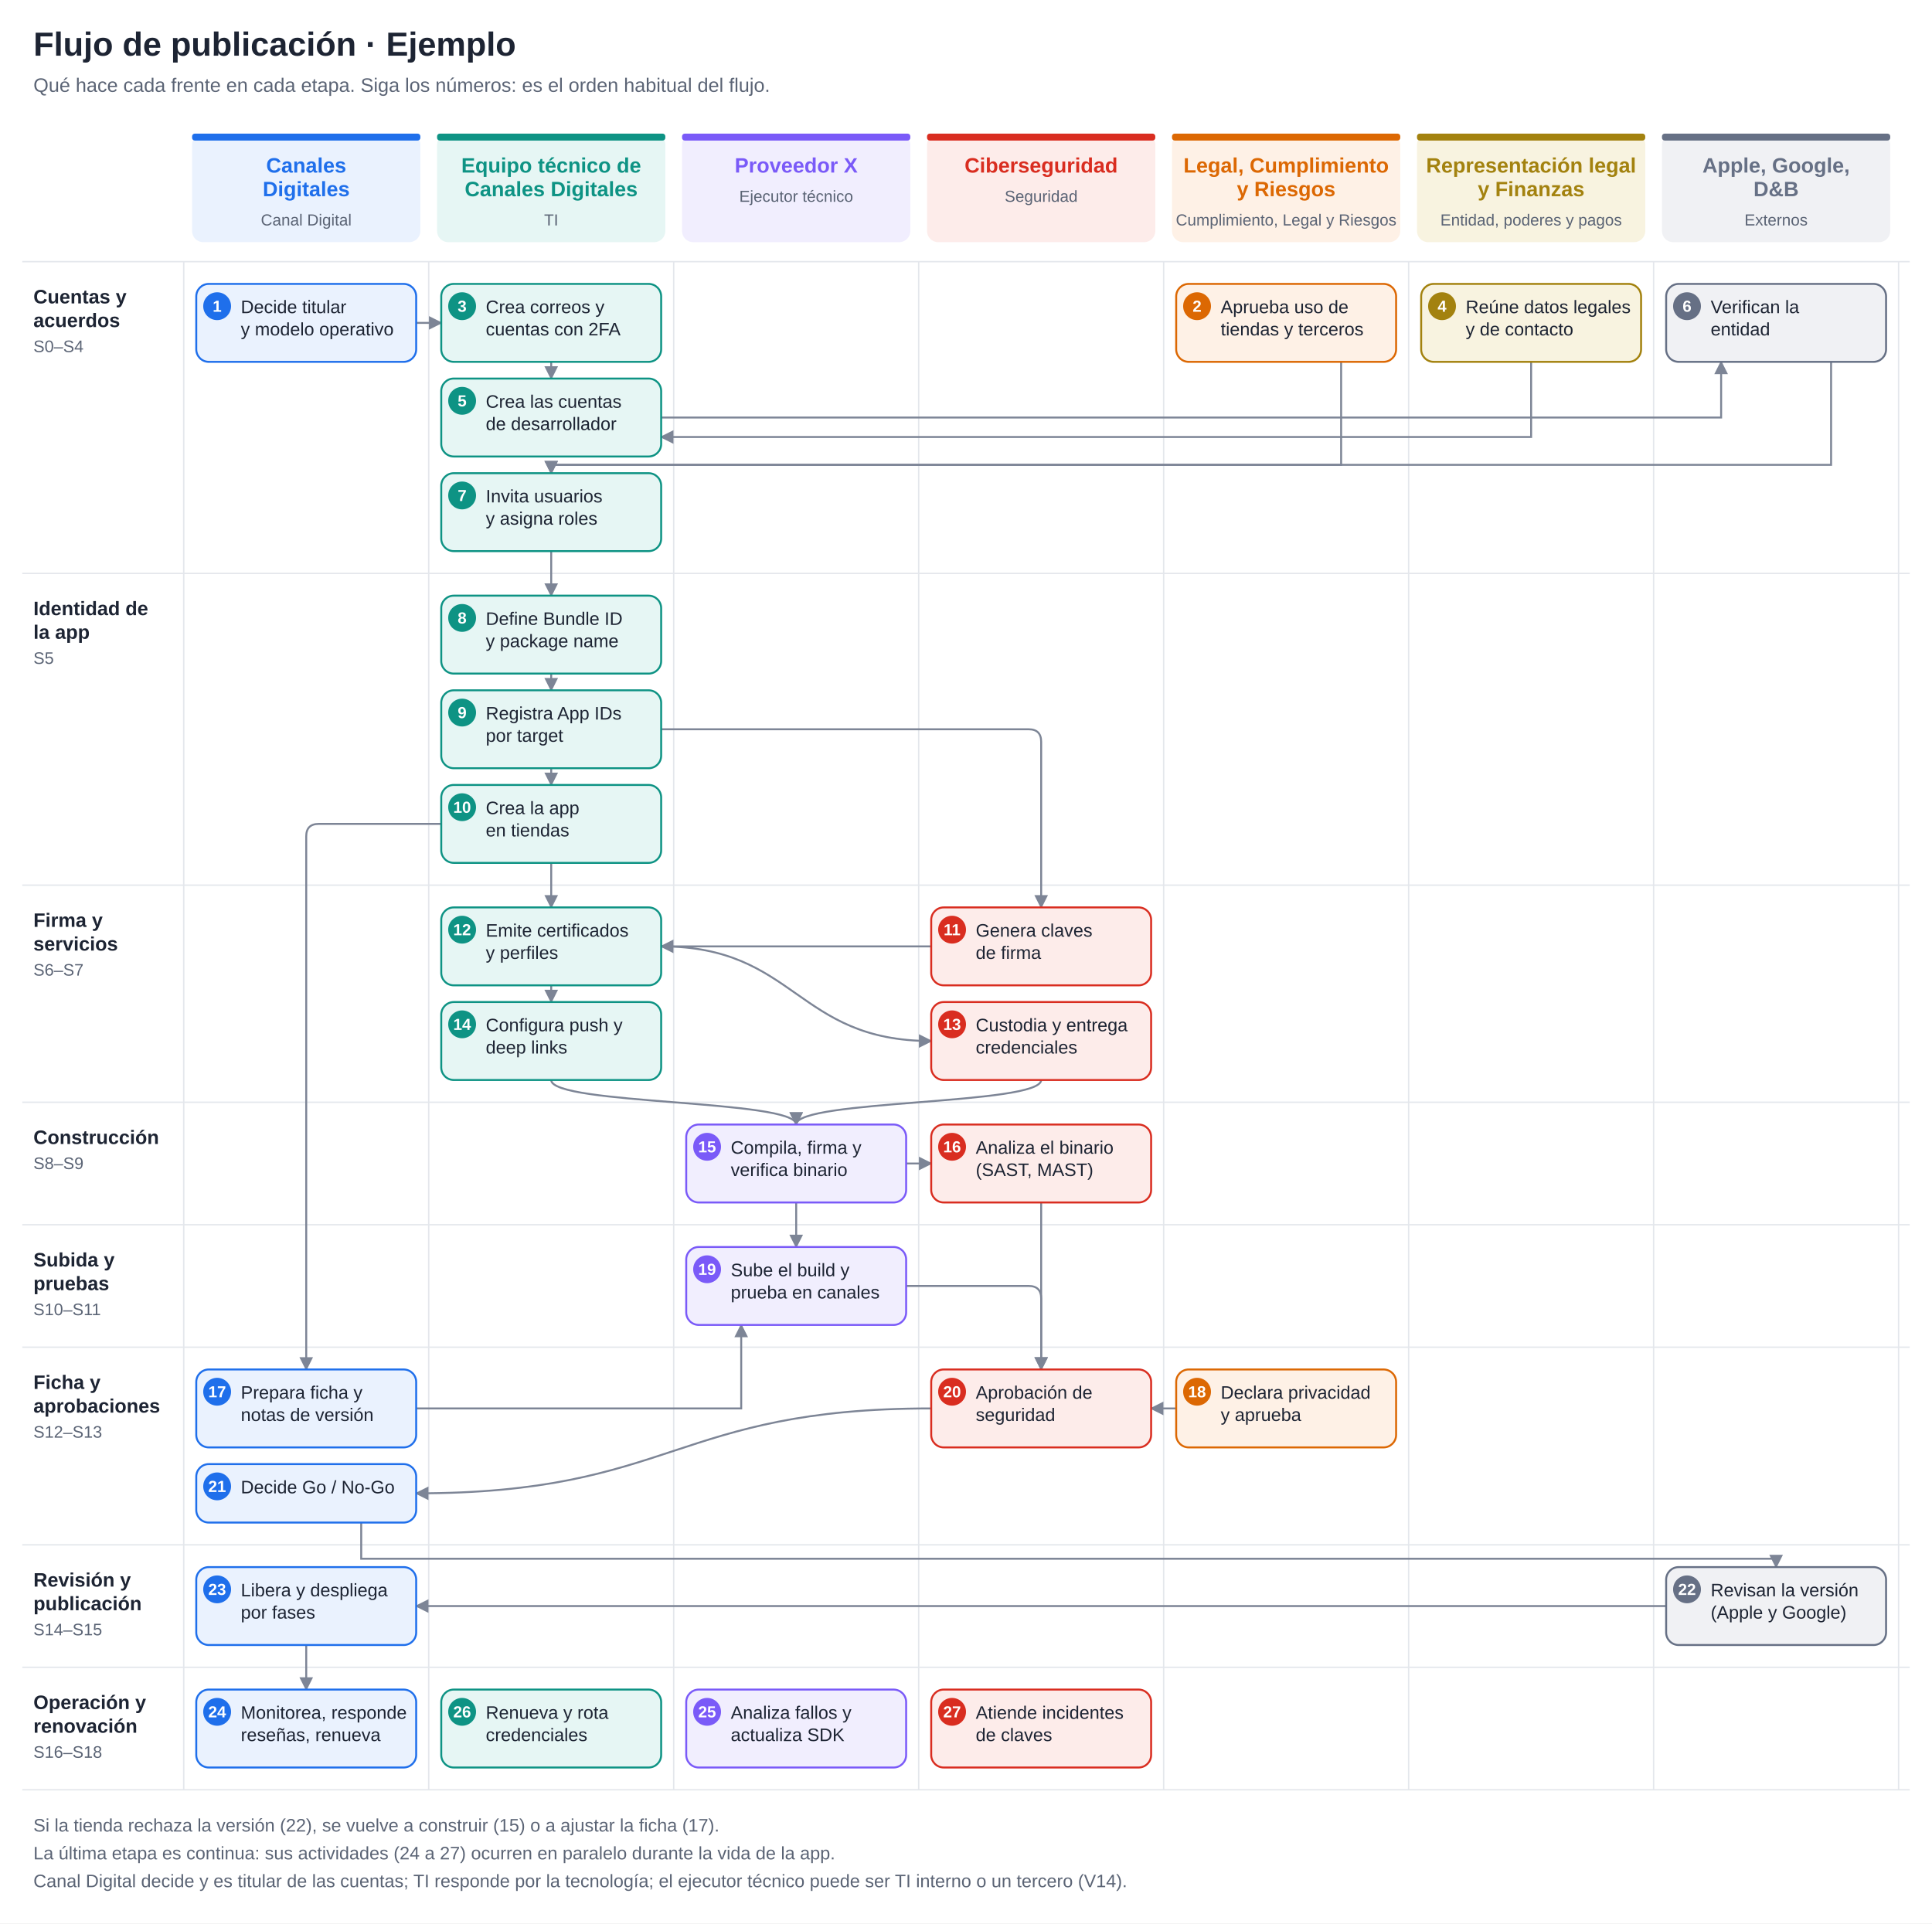
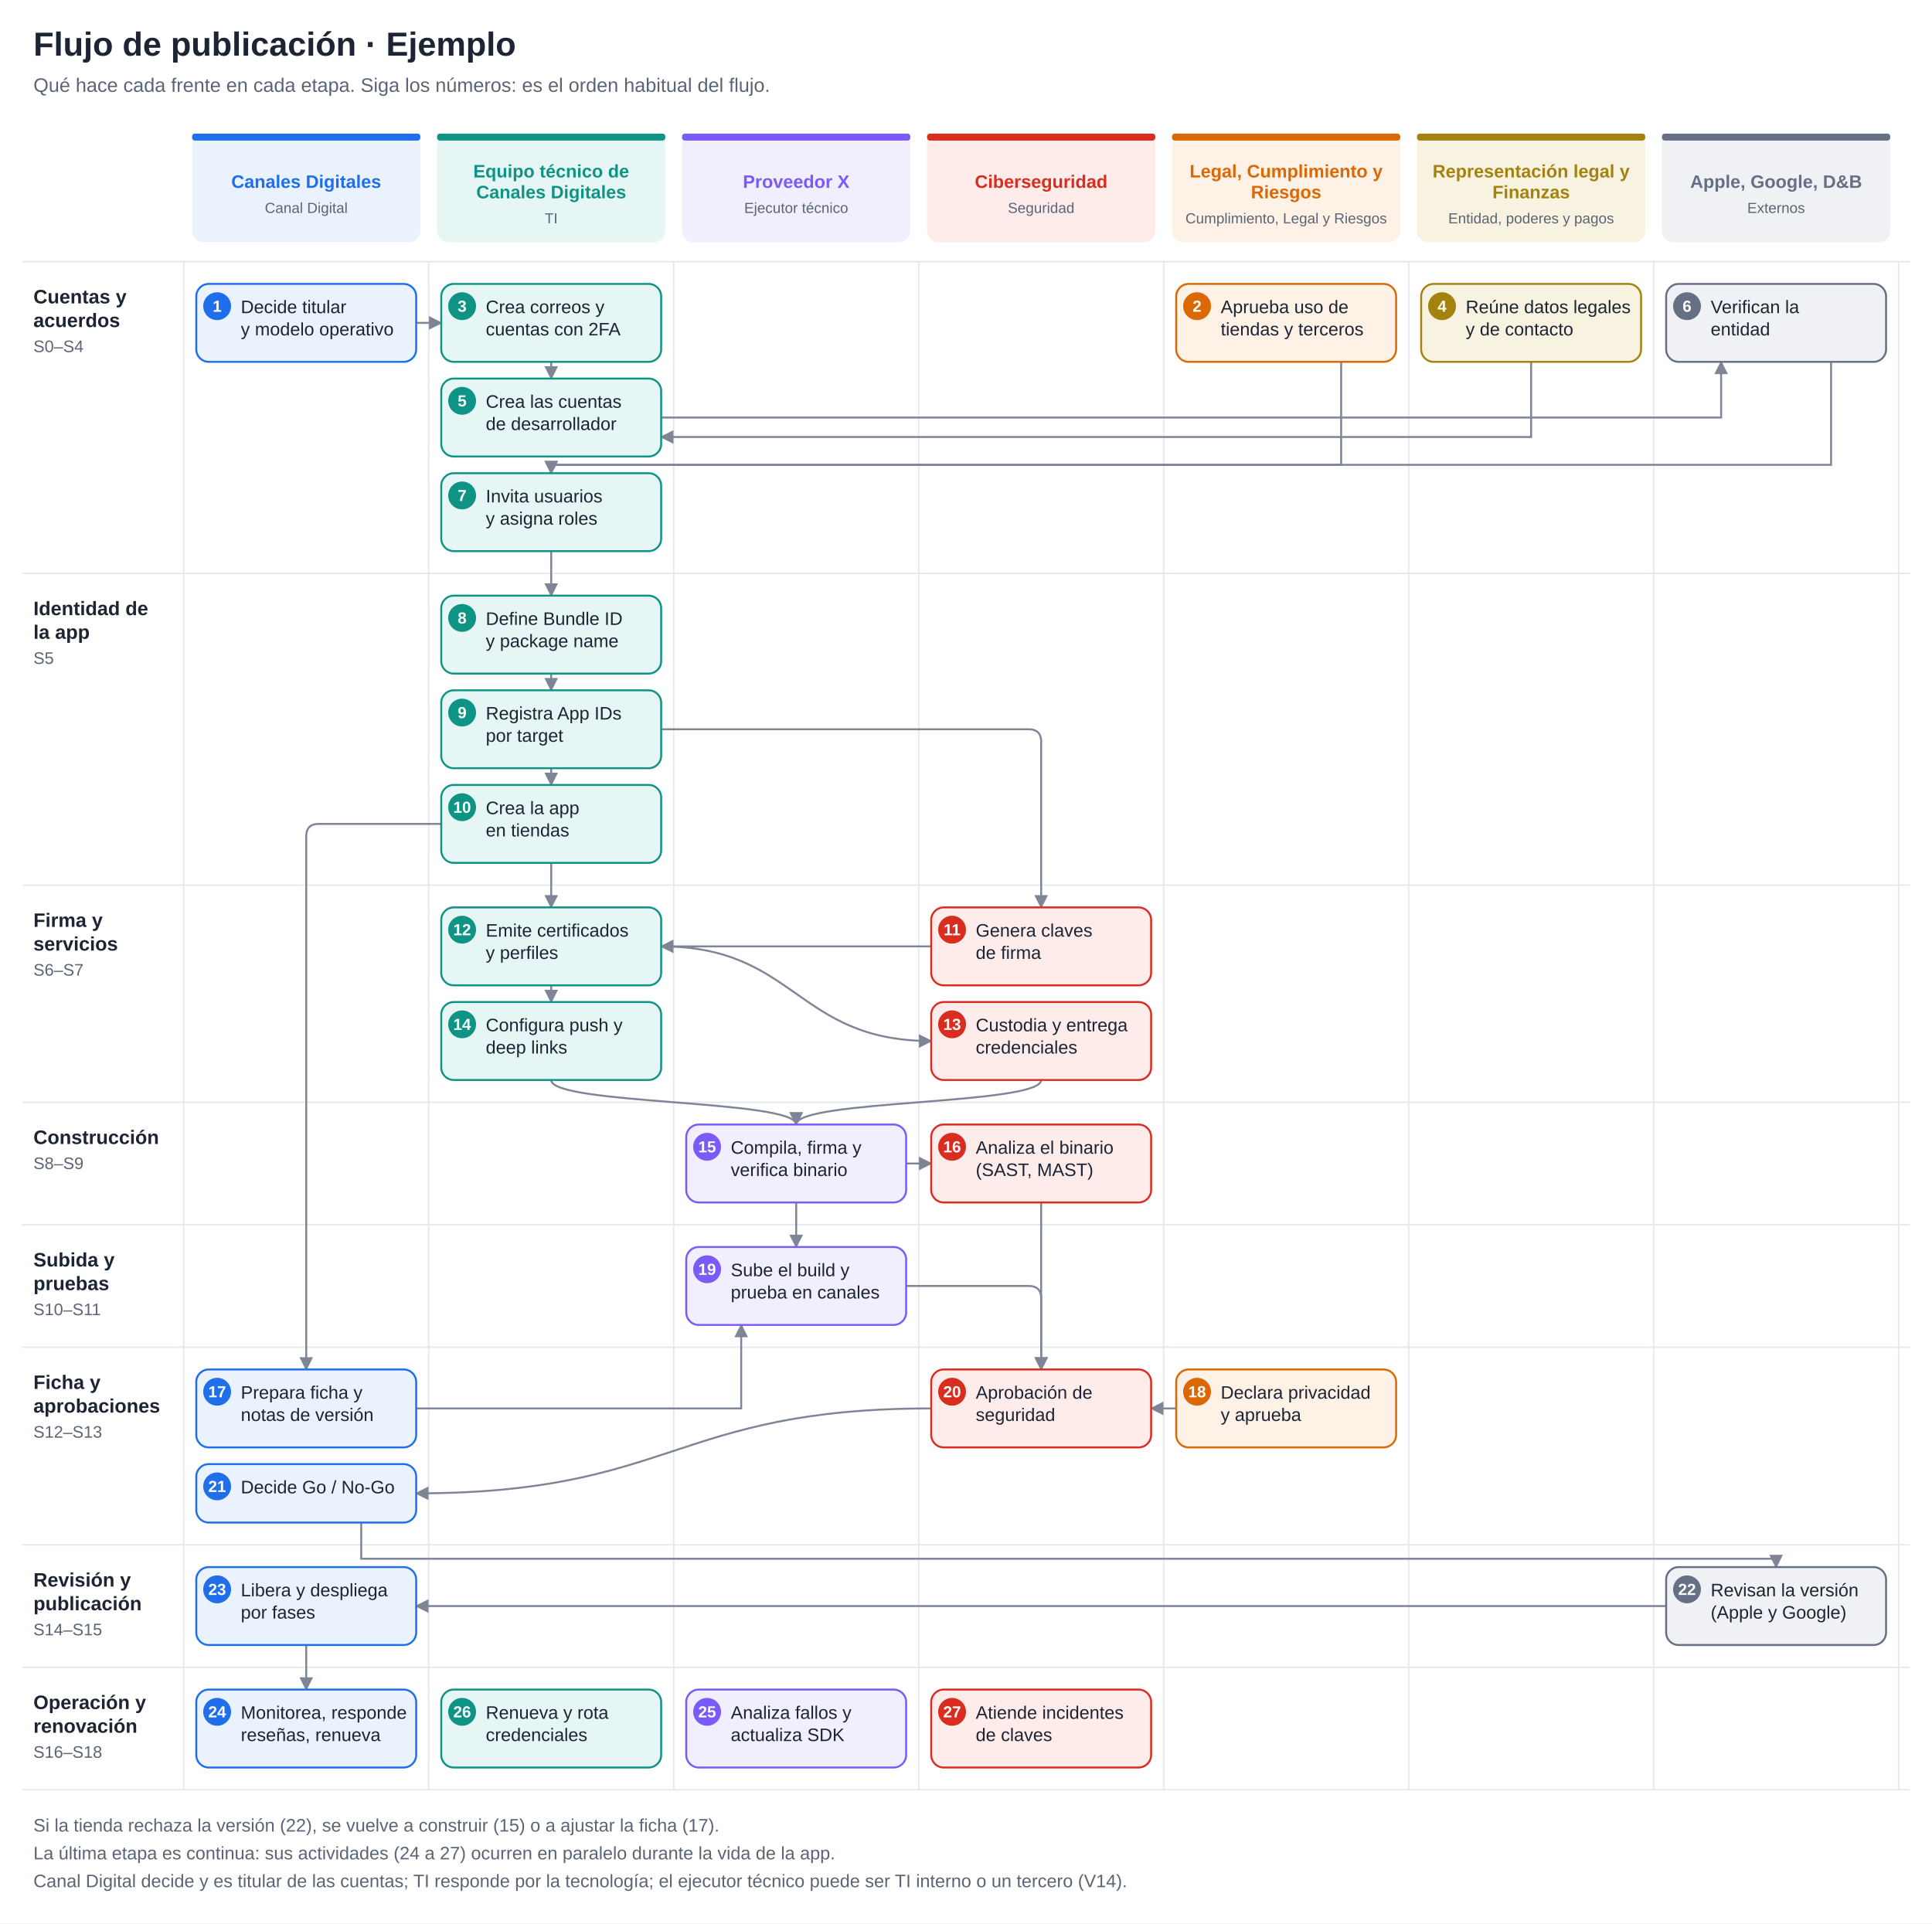
<svg xmlns="http://www.w3.org/2000/svg" viewBox="0 0 1388 1382" width="1388" height="1382" font-family="Calibri, Carlito, 'Segoe UI', Arial, sans-serif">
  <rect width="1388" height="1382" fill="#FFFFFF" />
  <defs>
    <marker id="ah" viewBox="0 0 10 10" refX="9" refY="5" markerWidth="7" markerHeight="7" orient="auto-start-reverse">
      <path d="M0 0L10 5L0 10z" fill="#7D8596" />
    </marker>
  </defs>
  <text x="24" y="40" font-size="24" font-weight="700" fill="#1D2433">Flujo de publicación · Ejemplo</text>
  <text x="24" y="66" font-size="14" fill="#5B6475">Qué hace cada frente en cada etapa. Siga los números: es el orden habitual del flujo.</text>
  <rect x="138" y="96" width="164" height="78" rx="8" fill="#EAF2FE" />
  <rect x="138" y="96" width="164" height="5" rx="2" fill="#1F6FEB" />
-   <text x="220.0" y="124" text-anchor="middle" font-size="15" font-weight="700" fill="#1F6FEB">Canales</text>
-   <text x="220.0" y="141" text-anchor="middle" font-size="15" font-weight="700" fill="#1F6FEB">Digitales</text>
-   <text x="220.0" y="162" text-anchor="middle" font-size="11.5" fill="#5B6475">Canal Digital</text>
+   <text x="220.0" y="135.0" text-anchor="middle" font-size="13" font-weight="700" fill="#1F6FEB">Canales Digitales</text>
+   <text x="220.0" y="153.0" text-anchor="middle" font-size="10.5" fill="#5B6475">Canal Digital</text>
  <rect x="314" y="96" width="164" height="78" rx="8" fill="#E6F6F4" />
  <rect x="314" y="96" width="164" height="5" rx="2" fill="#0E9384" />
-   <text x="396.0" y="124" text-anchor="middle" font-size="15" font-weight="700" fill="#0E9384">Equipo técnico de</text>
-   <text x="396.0" y="141" text-anchor="middle" font-size="15" font-weight="700" fill="#0E9384">Canales Digitales</text>
-   <text x="396.0" y="162" text-anchor="middle" font-size="11.5" fill="#5B6475">TI</text>
+   <text x="396.0" y="127.5" text-anchor="middle" font-size="13" font-weight="700" fill="#0E9384">Equipo técnico de</text>
+   <text x="396.0" y="142.5" text-anchor="middle" font-size="13" font-weight="700" fill="#0E9384">Canales Digitales</text>
+   <text x="396.0" y="160.5" text-anchor="middle" font-size="10.5" fill="#5B6475">TI</text>
  <rect x="490" y="96" width="164" height="78" rx="8" fill="#F1EEFE" />
  <rect x="490" y="96" width="164" height="5" rx="2" fill="#7A5AF8" />
-   <text x="572.0" y="124" text-anchor="middle" font-size="15" font-weight="700" fill="#7A5AF8">Proveedor X</text>
-   <text x="572.0" y="145" text-anchor="middle" font-size="11.5" fill="#5B6475">Ejecutor técnico</text>
+   <text x="572.0" y="135.0" text-anchor="middle" font-size="13" font-weight="700" fill="#7A5AF8">Proveedor X</text>
+   <text x="572.0" y="153.0" text-anchor="middle" font-size="10.5" fill="#5B6475">Ejecutor técnico</text>
  <rect x="666" y="96" width="164" height="78" rx="8" fill="#FDECEA" />
  <rect x="666" y="96" width="164" height="5" rx="2" fill="#D92D20" />
-   <text x="748.0" y="124" text-anchor="middle" font-size="15" font-weight="700" fill="#D92D20">Ciberseguridad</text>
-   <text x="748.0" y="145" text-anchor="middle" font-size="11.5" fill="#5B6475">Seguridad</text>
+   <text x="748.0" y="135.0" text-anchor="middle" font-size="13" font-weight="700" fill="#D92D20">Ciberseguridad</text>
+   <text x="748.0" y="153.0" text-anchor="middle" font-size="10.5" fill="#5B6475">Seguridad</text>
  <rect x="842" y="96" width="164" height="78" rx="8" fill="#FEF1E6" />
  <rect x="842" y="96" width="164" height="5" rx="2" fill="#DC6803" />
-   <text x="924.0" y="124" text-anchor="middle" font-size="15" font-weight="700" fill="#DC6803">Legal, Cumplimiento</text>
-   <text x="924.0" y="141" text-anchor="middle" font-size="15" font-weight="700" fill="#DC6803">y Riesgos</text>
-   <text x="924.0" y="162" text-anchor="middle" font-size="11.5" fill="#5B6475">Cumplimiento, Legal y Riesgos</text>
+   <text x="924.0" y="127.5" text-anchor="middle" font-size="13" font-weight="700" fill="#DC6803">Legal, Cumplimiento y</text>
+   <text x="924.0" y="142.5" text-anchor="middle" font-size="13" font-weight="700" fill="#DC6803">Riesgos</text>
+   <text x="924.0" y="160.5" text-anchor="middle" font-size="10.5" fill="#5B6475">Cumplimiento, Legal y Riesgos</text>
  <rect x="1018" y="96" width="164" height="78" rx="8" fill="#F8F3E0" />
  <rect x="1018" y="96" width="164" height="5" rx="2" fill="#A3820F" />
-   <text x="1100.0" y="124" text-anchor="middle" font-size="15" font-weight="700" fill="#A3820F">Representación legal</text>
-   <text x="1100.0" y="141" text-anchor="middle" font-size="15" font-weight="700" fill="#A3820F">y Finanzas</text>
-   <text x="1100.0" y="162" text-anchor="middle" font-size="11.5" fill="#5B6475">Entidad, poderes y pagos</text>
+   <text x="1100.0" y="127.5" text-anchor="middle" font-size="13" font-weight="700" fill="#A3820F">Representación legal y</text>
+   <text x="1100.0" y="142.5" text-anchor="middle" font-size="13" font-weight="700" fill="#A3820F">Finanzas</text>
+   <text x="1100.0" y="160.5" text-anchor="middle" font-size="10.5" fill="#5B6475">Entidad, poderes y pagos</text>
  <rect x="1194" y="96" width="164" height="78" rx="8" fill="#F0F1F4" />
  <rect x="1194" y="96" width="164" height="5" rx="2" fill="#667085" />
-   <text x="1276.0" y="124" text-anchor="middle" font-size="15" font-weight="700" fill="#667085">Apple, Google,</text>
-   <text x="1276.0" y="141" text-anchor="middle" font-size="15" font-weight="700" fill="#667085">D&amp;B</text>
-   <text x="1276.0" y="162" text-anchor="middle" font-size="11.5" fill="#5B6475">Externos</text>
+   <text x="1276.0" y="135.0" text-anchor="middle" font-size="13" font-weight="700" fill="#667085">Apple, Google, D&amp;B</text>
+   <text x="1276.0" y="153.0" text-anchor="middle" font-size="10.5" fill="#5B6475">Externos</text>
  <line x1="132" x2="132" y1="188" y2="1286" stroke="#E4E7EC" />
  <line x1="308" x2="308" y1="188" y2="1286" stroke="#E4E7EC" />
  <line x1="484" x2="484" y1="188" y2="1286" stroke="#E4E7EC" />
  <line x1="660" x2="660" y1="188" y2="1286" stroke="#E4E7EC" />
  <line x1="836" x2="836" y1="188" y2="1286" stroke="#E4E7EC" />
  <line x1="1012" x2="1012" y1="188" y2="1286" stroke="#E4E7EC" />
  <line x1="1188" x2="1188" y1="188" y2="1286" stroke="#E4E7EC" />
  <line x1="1364" x2="1364" y1="188" y2="1286" stroke="#E4E7EC" />
  <line x1="16" x2="1372" y1="188" y2="188" stroke="#E4E7EC" />
  <line x1="16" x2="1372" y1="412" y2="412" stroke="#E4E7EC" />
  <line x1="16" x2="1372" y1="636" y2="636" stroke="#E4E7EC" />
  <line x1="16" x2="1372" y1="792" y2="792" stroke="#E4E7EC" />
  <line x1="16" x2="1372" y1="880" y2="880" stroke="#E4E7EC" />
  <line x1="16" x2="1372" y1="968" y2="968" stroke="#E4E7EC" />
  <line x1="16" x2="1372" y1="1110" y2="1110" stroke="#E4E7EC" />
  <line x1="16" x2="1372" y1="1198" y2="1198" stroke="#E4E7EC" />
  <line x1="16" x2="1372" y1="1286" y2="1286" stroke="#E4E7EC" />
  <text x="24" y="218" font-size="14" font-weight="700" fill="#1D2433">Cuentas y</text>
  <text x="24" y="235" font-size="14" font-weight="700" fill="#1D2433">acuerdos</text>
  <text x="24" y="253" font-size="12" fill="#5B6475">S0–S4</text>
  <text x="24" y="442" font-size="14" font-weight="700" fill="#1D2433">Identidad de</text>
  <text x="24" y="459" font-size="14" font-weight="700" fill="#1D2433">la app</text>
  <text x="24" y="477" font-size="12" fill="#5B6475">S5</text>
  <text x="24" y="666" font-size="14" font-weight="700" fill="#1D2433">Firma y</text>
  <text x="24" y="683" font-size="14" font-weight="700" fill="#1D2433">servicios</text>
  <text x="24" y="701" font-size="12" fill="#5B6475">S6–S7</text>
  <text x="24" y="822" font-size="14" font-weight="700" fill="#1D2433">Construcción</text>
  <text x="24" y="840" font-size="12" fill="#5B6475">S8–S9</text>
  <text x="24" y="910" font-size="14" font-weight="700" fill="#1D2433">Subida y</text>
  <text x="24" y="927" font-size="14" font-weight="700" fill="#1D2433">pruebas</text>
  <text x="24" y="945" font-size="12" fill="#5B6475">S10–S11</text>
  <text x="24" y="998" font-size="14" font-weight="700" fill="#1D2433">Ficha y</text>
  <text x="24" y="1015" font-size="14" font-weight="700" fill="#1D2433">aprobaciones</text>
  <text x="24" y="1033" font-size="12" fill="#5B6475">S12–S13</text>
  <text x="24" y="1140" font-size="14" font-weight="700" fill="#1D2433">Revisión y</text>
  <text x="24" y="1157" font-size="14" font-weight="700" fill="#1D2433">publicación</text>
  <text x="24" y="1175" font-size="12" fill="#5B6475">S14–S15</text>
  <text x="24" y="1228" font-size="14" font-weight="700" fill="#1D2433">Operación y</text>
  <text x="24" y="1245" font-size="14" font-weight="700" fill="#1D2433">renovación</text>
  <text x="24" y="1263" font-size="12" fill="#5B6475">S16–S18</text>
  <path d="M299.0 232.0C308.0 232.0 308.0 232.0 317.0 232.0" fill="none" stroke="#7D8596" stroke-width="1.4" marker-end="url(#ah)" />
  <path d="M396.0 260C396.0 278 396.0 254 396.0 272" fill="none" stroke="#7D8596" stroke-width="1.4" marker-end="url(#ah)" />
  <path d="M1100.0 260V314.0H475.0" fill="none" stroke="#7D8596" stroke-width="1.4" marker-end="url(#ah)" />
  <path d="M475.0 300.0H1236.5V260" fill="none" stroke="#7D8596" stroke-width="1.4" marker-end="url(#ah)" />
  <path d="M963.5 260V334H396.0V340" fill="none" stroke="#7D8596" stroke-width="1.4" marker-end="url(#ah)" />
  <path d="M1315.5 260V334H396.0V340" fill="none" stroke="#7D8596" stroke-width="1.4" marker-end="url(#ah)" />
  <path d="M396.0 396C396.0 414 396.0 410 396.0 428" fill="none" stroke="#7D8596" stroke-width="1.4" marker-end="url(#ah)" />
  <path d="M396.0 484C396.0 502 396.0 478 396.0 496" fill="none" stroke="#7D8596" stroke-width="1.4" marker-end="url(#ah)" />
  <path d="M396.0 552C396.0 570 396.0 546 396.0 564" fill="none" stroke="#7D8596" stroke-width="1.4" marker-end="url(#ah)" />
  <path d="M475.0 524.0H739.0Q748.0 524.0 748.0 533.0V652" fill="none" stroke="#7D8596" stroke-width="1.4" marker-end="url(#ah)" />
  <path d="M396.0 620C396.0 638 396.0 634 396.0 652" fill="none" stroke="#7D8596" stroke-width="1.4" marker-end="url(#ah)" />
  <path d="M669.0 680.0C572.0 680.0 572.0 680.0 475.0 680.0" fill="none" stroke="#7D8596" stroke-width="1.4" marker-end="url(#ah)" />
  <path d="M475.0 680.0C572.0 680.0 572.0 748.0 669.0 748.0" fill="none" stroke="#7D8596" stroke-width="1.4" marker-end="url(#ah)" />
  <path d="M396.0 708C396.0 726 396.0 702 396.0 720" fill="none" stroke="#7D8596" stroke-width="1.4" marker-end="url(#ah)" />
  <path d="M396.0 776C396.0 794 572.0 790 572.0 808" fill="none" stroke="#7D8596" stroke-width="1.4" marker-end="url(#ah)" />
  <path d="M748.0 776C748.0 794 572.0 790 572.0 808" fill="none" stroke="#7D8596" stroke-width="1.4" marker-end="url(#ah)" />
  <path d="M651.0 836.0C660.0 836.0 660.0 836.0 669.0 836.0" fill="none" stroke="#7D8596" stroke-width="1.4" marker-end="url(#ah)" />
  <path d="M572.0 864C572.0 882 572.0 878 572.0 896" fill="none" stroke="#7D8596" stroke-width="1.4" marker-end="url(#ah)" />
  <path d="M317.0 592.0H229.0Q220.0 592.0 220.0 601.0V984" fill="none" stroke="#7D8596" stroke-width="1.4" marker-end="url(#ah)" />
  <path d="M299.0 1012.0H532.5V952" fill="none" stroke="#7D8596" stroke-width="1.4" marker-end="url(#ah)" />
  <path d="M748.0 864C748.0 924.0 748.0 924.0 748.0 984" fill="none" stroke="#7D8596" stroke-width="1.4" marker-end="url(#ah)" />
  <path d="M651.0 924.0H739.0Q748.0 924.0 748.0 933.0V984" fill="none" stroke="#7D8596" stroke-width="1.4" marker-end="url(#ah)" />
  <path d="M845.0 1012.0C836.0 1012.0 836.0 1012.0 827.0 1012.0" fill="none" stroke="#7D8596" stroke-width="1.4" marker-end="url(#ah)" />
  <path d="M669.0 1012.0C484.0 1012.0 484.0 1073.0 299.0 1073.0" fill="none" stroke="#7D8596" stroke-width="1.4" marker-end="url(#ah)" />
  <path d="M259.5 1094V1120H1276.0V1126" fill="none" stroke="#7D8596" stroke-width="1.4" marker-end="url(#ah)" />
  <path d="M1197.0 1154.0C748.0 1154.0 748.0 1154.0 299.0 1154.0" fill="none" stroke="#7D8596" stroke-width="1.4" marker-end="url(#ah)" />
  <path d="M220.0 1182C220.0 1200 220.0 1196 220.0 1214" fill="none" stroke="#7D8596" stroke-width="1.4" marker-end="url(#ah)" />
  <g opacity="1">
    <rect x="141.0" y="204" width="158" height="56" rx="9" fill="#EAF2FE" stroke="#1F6FEB" stroke-width="1.4" />
    <circle cx="156.0" cy="220" r="10" fill="#1F6FEB" />
    <text x="156.0" y="224" text-anchor="middle" font-size="11.5" font-weight="700" fill="#FFFFFF">1</text>
    <text x="173.0" y="225" font-size="13" fill="#1D2433">Decide titular</text>
    <text x="173.0" y="241" font-size="13" fill="#1D2433">y modelo operativo</text>
  </g>
  <g opacity="1">
    <rect x="845.0" y="204" width="158" height="56" rx="9" fill="#FEF1E6" stroke="#DC6803" stroke-width="1.4" />
    <circle cx="860.0" cy="220" r="10" fill="#DC6803" />
    <text x="860.0" y="224" text-anchor="middle" font-size="11.5" font-weight="700" fill="#FFFFFF">2</text>
    <text x="877.0" y="225" font-size="13" fill="#1D2433">Aprueba uso de</text>
    <text x="877.0" y="241" font-size="13" fill="#1D2433">tiendas y terceros</text>
  </g>
  <g opacity="1">
    <rect x="317.0" y="204" width="158" height="56" rx="9" fill="#E6F6F4" stroke="#0E9384" stroke-width="1.4" />
    <circle cx="332.0" cy="220" r="10" fill="#0E9384" />
    <text x="332.0" y="224" text-anchor="middle" font-size="11.5" font-weight="700" fill="#FFFFFF">3</text>
    <text x="349.0" y="225" font-size="13" fill="#1D2433">Crea correos y</text>
    <text x="349.0" y="241" font-size="13" fill="#1D2433">cuentas con 2FA</text>
  </g>
  <g opacity="1">
    <rect x="1021.0" y="204" width="158" height="56" rx="9" fill="#F8F3E0" stroke="#A3820F" stroke-width="1.4" />
    <circle cx="1036.0" cy="220" r="10" fill="#A3820F" />
    <text x="1036.0" y="224" text-anchor="middle" font-size="11.5" font-weight="700" fill="#FFFFFF">4</text>
    <text x="1053.0" y="225" font-size="13" fill="#1D2433">Reúne datos legales</text>
    <text x="1053.0" y="241" font-size="13" fill="#1D2433">y de contacto</text>
  </g>
  <g opacity="1">
    <rect x="317.0" y="272" width="158" height="56" rx="9" fill="#E6F6F4" stroke="#0E9384" stroke-width="1.4" />
    <circle cx="332.0" cy="288" r="10" fill="#0E9384" />
    <text x="332.0" y="292" text-anchor="middle" font-size="11.5" font-weight="700" fill="#FFFFFF">5</text>
    <text x="349.0" y="293" font-size="13" fill="#1D2433">Crea las cuentas</text>
    <text x="349.0" y="309" font-size="13" fill="#1D2433">de desarrollador</text>
  </g>
  <g opacity="1">
    <rect x="1197.0" y="204" width="158" height="56" rx="9" fill="#F0F1F4" stroke="#667085" stroke-width="1.4" />
    <circle cx="1212.0" cy="220" r="10" fill="#667085" />
    <text x="1212.0" y="224" text-anchor="middle" font-size="11.5" font-weight="700" fill="#FFFFFF">6</text>
    <text x="1229.0" y="225" font-size="13" fill="#1D2433">Verifican la</text>
    <text x="1229.0" y="241" font-size="13" fill="#1D2433">entidad</text>
  </g>
  <g opacity="1">
    <rect x="317.0" y="340" width="158" height="56" rx="9" fill="#E6F6F4" stroke="#0E9384" stroke-width="1.4" />
    <circle cx="332.0" cy="356" r="10" fill="#0E9384" />
    <text x="332.0" y="360" text-anchor="middle" font-size="11.5" font-weight="700" fill="#FFFFFF">7</text>
    <text x="349.0" y="361" font-size="13" fill="#1D2433">Invita usuarios</text>
    <text x="349.0" y="377" font-size="13" fill="#1D2433">y asigna roles</text>
  </g>
  <g opacity="1">
    <rect x="317.0" y="428" width="158" height="56" rx="9" fill="#E6F6F4" stroke="#0E9384" stroke-width="1.4" />
    <circle cx="332.0" cy="444" r="10" fill="#0E9384" />
    <text x="332.0" y="448" text-anchor="middle" font-size="11.5" font-weight="700" fill="#FFFFFF">8</text>
    <text x="349.0" y="449" font-size="13" fill="#1D2433">Define Bundle ID</text>
    <text x="349.0" y="465" font-size="13" fill="#1D2433">y package name</text>
  </g>
  <g opacity="1">
    <rect x="317.0" y="496" width="158" height="56" rx="9" fill="#E6F6F4" stroke="#0E9384" stroke-width="1.4" />
    <circle cx="332.0" cy="512" r="10" fill="#0E9384" />
    <text x="332.0" y="516" text-anchor="middle" font-size="11.5" font-weight="700" fill="#FFFFFF">9</text>
    <text x="349.0" y="517" font-size="13" fill="#1D2433">Registra App IDs</text>
    <text x="349.0" y="533" font-size="13" fill="#1D2433">por target</text>
  </g>
  <g opacity="1">
    <rect x="317.0" y="564" width="158" height="56" rx="9" fill="#E6F6F4" stroke="#0E9384" stroke-width="1.4" />
    <circle cx="332.0" cy="580" r="10" fill="#0E9384" />
    <text x="332.0" y="584" text-anchor="middle" font-size="11.5" font-weight="700" fill="#FFFFFF">10</text>
    <text x="349.0" y="585" font-size="13" fill="#1D2433">Crea la app</text>
    <text x="349.0" y="601" font-size="13" fill="#1D2433">en tiendas</text>
  </g>
  <g opacity="1">
    <rect x="669.0" y="652" width="158" height="56" rx="9" fill="#FDECEA" stroke="#D92D20" stroke-width="1.4" />
    <circle cx="684.0" cy="668" r="10" fill="#D92D20" />
    <text x="684.0" y="672" text-anchor="middle" font-size="11.5" font-weight="700" fill="#FFFFFF">11</text>
    <text x="701.0" y="673" font-size="13" fill="#1D2433">Genera claves</text>
    <text x="701.0" y="689" font-size="13" fill="#1D2433">de firma</text>
  </g>
  <g opacity="1">
    <rect x="317.0" y="652" width="158" height="56" rx="9" fill="#E6F6F4" stroke="#0E9384" stroke-width="1.4" />
    <circle cx="332.0" cy="668" r="10" fill="#0E9384" />
    <text x="332.0" y="672" text-anchor="middle" font-size="11.5" font-weight="700" fill="#FFFFFF">12</text>
    <text x="349.0" y="673" font-size="13" fill="#1D2433">Emite certificados</text>
    <text x="349.0" y="689" font-size="13" fill="#1D2433">y perfiles</text>
  </g>
  <g opacity="1">
    <rect x="669.0" y="720" width="158" height="56" rx="9" fill="#FDECEA" stroke="#D92D20" stroke-width="1.4" />
    <circle cx="684.0" cy="736" r="10" fill="#D92D20" />
    <text x="684.0" y="740" text-anchor="middle" font-size="11.5" font-weight="700" fill="#FFFFFF">13</text>
    <text x="701.0" y="741" font-size="13" fill="#1D2433">Custodia y entrega</text>
    <text x="701.0" y="757" font-size="13" fill="#1D2433">credenciales</text>
  </g>
  <g opacity="1">
    <rect x="317.0" y="720" width="158" height="56" rx="9" fill="#E6F6F4" stroke="#0E9384" stroke-width="1.4" />
    <circle cx="332.0" cy="736" r="10" fill="#0E9384" />
    <text x="332.0" y="740" text-anchor="middle" font-size="11.5" font-weight="700" fill="#FFFFFF">14</text>
    <text x="349.0" y="741" font-size="13" fill="#1D2433">Configura push y</text>
    <text x="349.0" y="757" font-size="13" fill="#1D2433">deep links</text>
  </g>
  <g opacity="1">
    <rect x="493.0" y="808" width="158" height="56" rx="9" fill="#F1EEFE" stroke="#7A5AF8" stroke-width="1.4" />
    <circle cx="508.0" cy="824" r="10" fill="#7A5AF8" />
    <text x="508.0" y="828" text-anchor="middle" font-size="11.5" font-weight="700" fill="#FFFFFF">15</text>
    <text x="525.0" y="829" font-size="13" fill="#1D2433">Compila, firma y</text>
    <text x="525.0" y="845" font-size="13" fill="#1D2433">verifica binario</text>
  </g>
  <g opacity="1">
    <rect x="669.0" y="808" width="158" height="56" rx="9" fill="#FDECEA" stroke="#D92D20" stroke-width="1.4" />
    <circle cx="684.0" cy="824" r="10" fill="#D92D20" />
    <text x="684.0" y="828" text-anchor="middle" font-size="11.5" font-weight="700" fill="#FFFFFF">16</text>
    <text x="701.0" y="829" font-size="13" fill="#1D2433">Analiza el binario</text>
    <text x="701.0" y="845" font-size="13" fill="#1D2433">(SAST, MAST)</text>
  </g>
  <g opacity="1">
    <rect x="141.0" y="984" width="158" height="56" rx="9" fill="#EAF2FE" stroke="#1F6FEB" stroke-width="1.4" />
    <circle cx="156.0" cy="1000" r="10" fill="#1F6FEB" />
    <text x="156.0" y="1004" text-anchor="middle" font-size="11.5" font-weight="700" fill="#FFFFFF">17</text>
    <text x="173.0" y="1005" font-size="13" fill="#1D2433">Prepara ficha y</text>
    <text x="173.0" y="1021" font-size="13" fill="#1D2433">notas de versión</text>
  </g>
  <g opacity="1">
    <rect x="845.0" y="984" width="158" height="56" rx="9" fill="#FEF1E6" stroke="#DC6803" stroke-width="1.4" />
    <circle cx="860.0" cy="1000" r="10" fill="#DC6803" />
    <text x="860.0" y="1004" text-anchor="middle" font-size="11.5" font-weight="700" fill="#FFFFFF">18</text>
    <text x="877.0" y="1005" font-size="13" fill="#1D2433">Declara privacidad</text>
    <text x="877.0" y="1021" font-size="13" fill="#1D2433">y aprueba</text>
  </g>
  <g opacity="1">
    <rect x="493.0" y="896" width="158" height="56" rx="9" fill="#F1EEFE" stroke="#7A5AF8" stroke-width="1.4" />
    <circle cx="508.0" cy="912" r="10" fill="#7A5AF8" />
    <text x="508.0" y="916" text-anchor="middle" font-size="11.5" font-weight="700" fill="#FFFFFF">19</text>
    <text x="525.0" y="917" font-size="13" fill="#1D2433">Sube el build y</text>
    <text x="525.0" y="933" font-size="13" fill="#1D2433">prueba en canales</text>
  </g>
  <g opacity="1">
    <rect x="669.0" y="984" width="158" height="56" rx="9" fill="#FDECEA" stroke="#D92D20" stroke-width="1.4" />
    <circle cx="684.0" cy="1000" r="10" fill="#D92D20" />
    <text x="684.0" y="1004" text-anchor="middle" font-size="11.5" font-weight="700" fill="#FFFFFF">20</text>
    <text x="701.0" y="1005" font-size="13" fill="#1D2433">Aprobación de</text>
    <text x="701.0" y="1021" font-size="13" fill="#1D2433">seguridad</text>
  </g>
  <g opacity="1">
    <rect x="141.0" y="1052" width="158" height="42" rx="9" fill="#EAF2FE" stroke="#1F6FEB" stroke-width="1.4" />
    <circle cx="156.0" cy="1068" r="10" fill="#1F6FEB" />
    <text x="156.0" y="1072" text-anchor="middle" font-size="11.5" font-weight="700" fill="#FFFFFF">21</text>
    <text x="173.0" y="1073" font-size="13" fill="#1D2433">Decide Go / No-Go</text>
  </g>
  <g opacity="1">
    <rect x="1197.0" y="1126" width="158" height="56" rx="9" fill="#F0F1F4" stroke="#667085" stroke-width="1.4" />
    <circle cx="1212.0" cy="1142" r="10" fill="#667085" />
    <text x="1212.0" y="1146" text-anchor="middle" font-size="11.5" font-weight="700" fill="#FFFFFF">22</text>
    <text x="1229.0" y="1147" font-size="13" fill="#1D2433">Revisan la versión</text>
    <text x="1229.0" y="1163" font-size="13" fill="#1D2433">(Apple y Google)</text>
  </g>
  <g opacity="1">
    <rect x="141.0" y="1126" width="158" height="56" rx="9" fill="#EAF2FE" stroke="#1F6FEB" stroke-width="1.4" />
    <circle cx="156.0" cy="1142" r="10" fill="#1F6FEB" />
    <text x="156.0" y="1146" text-anchor="middle" font-size="11.5" font-weight="700" fill="#FFFFFF">23</text>
    <text x="173.0" y="1147" font-size="13" fill="#1D2433">Libera y despliega</text>
    <text x="173.0" y="1163" font-size="13" fill="#1D2433">por fases</text>
  </g>
  <g opacity="1">
    <rect x="141.0" y="1214" width="158" height="56" rx="9" fill="#EAF2FE" stroke="#1F6FEB" stroke-width="1.4" />
    <circle cx="156.0" cy="1230" r="10" fill="#1F6FEB" />
    <text x="156.0" y="1234" text-anchor="middle" font-size="11.5" font-weight="700" fill="#FFFFFF">24</text>
    <text x="173.0" y="1235" font-size="13" fill="#1D2433">Monitorea, responde</text>
    <text x="173.0" y="1251" font-size="13" fill="#1D2433">reseñas, renueva</text>
  </g>
  <g opacity="1">
    <rect x="493.0" y="1214" width="158" height="56" rx="9" fill="#F1EEFE" stroke="#7A5AF8" stroke-width="1.4" />
    <circle cx="508.0" cy="1230" r="10" fill="#7A5AF8" />
    <text x="508.0" y="1234" text-anchor="middle" font-size="11.5" font-weight="700" fill="#FFFFFF">25</text>
    <text x="525.0" y="1235" font-size="13" fill="#1D2433">Analiza fallos y</text>
    <text x="525.0" y="1251" font-size="13" fill="#1D2433">actualiza SDK</text>
  </g>
  <g opacity="1">
    <rect x="317.0" y="1214" width="158" height="56" rx="9" fill="#E6F6F4" stroke="#0E9384" stroke-width="1.4" />
    <circle cx="332.0" cy="1230" r="10" fill="#0E9384" />
    <text x="332.0" y="1234" text-anchor="middle" font-size="11.5" font-weight="700" fill="#FFFFFF">26</text>
    <text x="349.0" y="1235" font-size="13" fill="#1D2433">Renueva y rota</text>
    <text x="349.0" y="1251" font-size="13" fill="#1D2433">credenciales</text>
  </g>
  <g opacity="1">
    <rect x="669.0" y="1214" width="158" height="56" rx="9" fill="#FDECEA" stroke="#D92D20" stroke-width="1.4" />
    <circle cx="684.0" cy="1230" r="10" fill="#D92D20" />
    <text x="684.0" y="1234" text-anchor="middle" font-size="11.5" font-weight="700" fill="#FFFFFF">27</text>
    <text x="701.0" y="1235" font-size="13" fill="#1D2433">Atiende incidentes</text>
    <text x="701.0" y="1251" font-size="13" fill="#1D2433">de claves</text>
  </g>
  <text x="24" y="1316" font-size="13" fill="#5B6475">Si la tienda rechaza la versión (22), se vuelve a construir (15) o a ajustar la ficha (17).</text>
  <text x="24" y="1336" font-size="13" fill="#5B6475">La última etapa es continua: sus actividades (24 a 27) ocurren en paralelo durante la vida de la app.</text>
  <text x="24" y="1356" font-size="13" fill="#5B6475">Canal Digital decide y es titular de las cuentas; TI responde por la tecnología; el ejecutor técnico puede ser TI interno o un tercero (V14).</text>
</svg>
